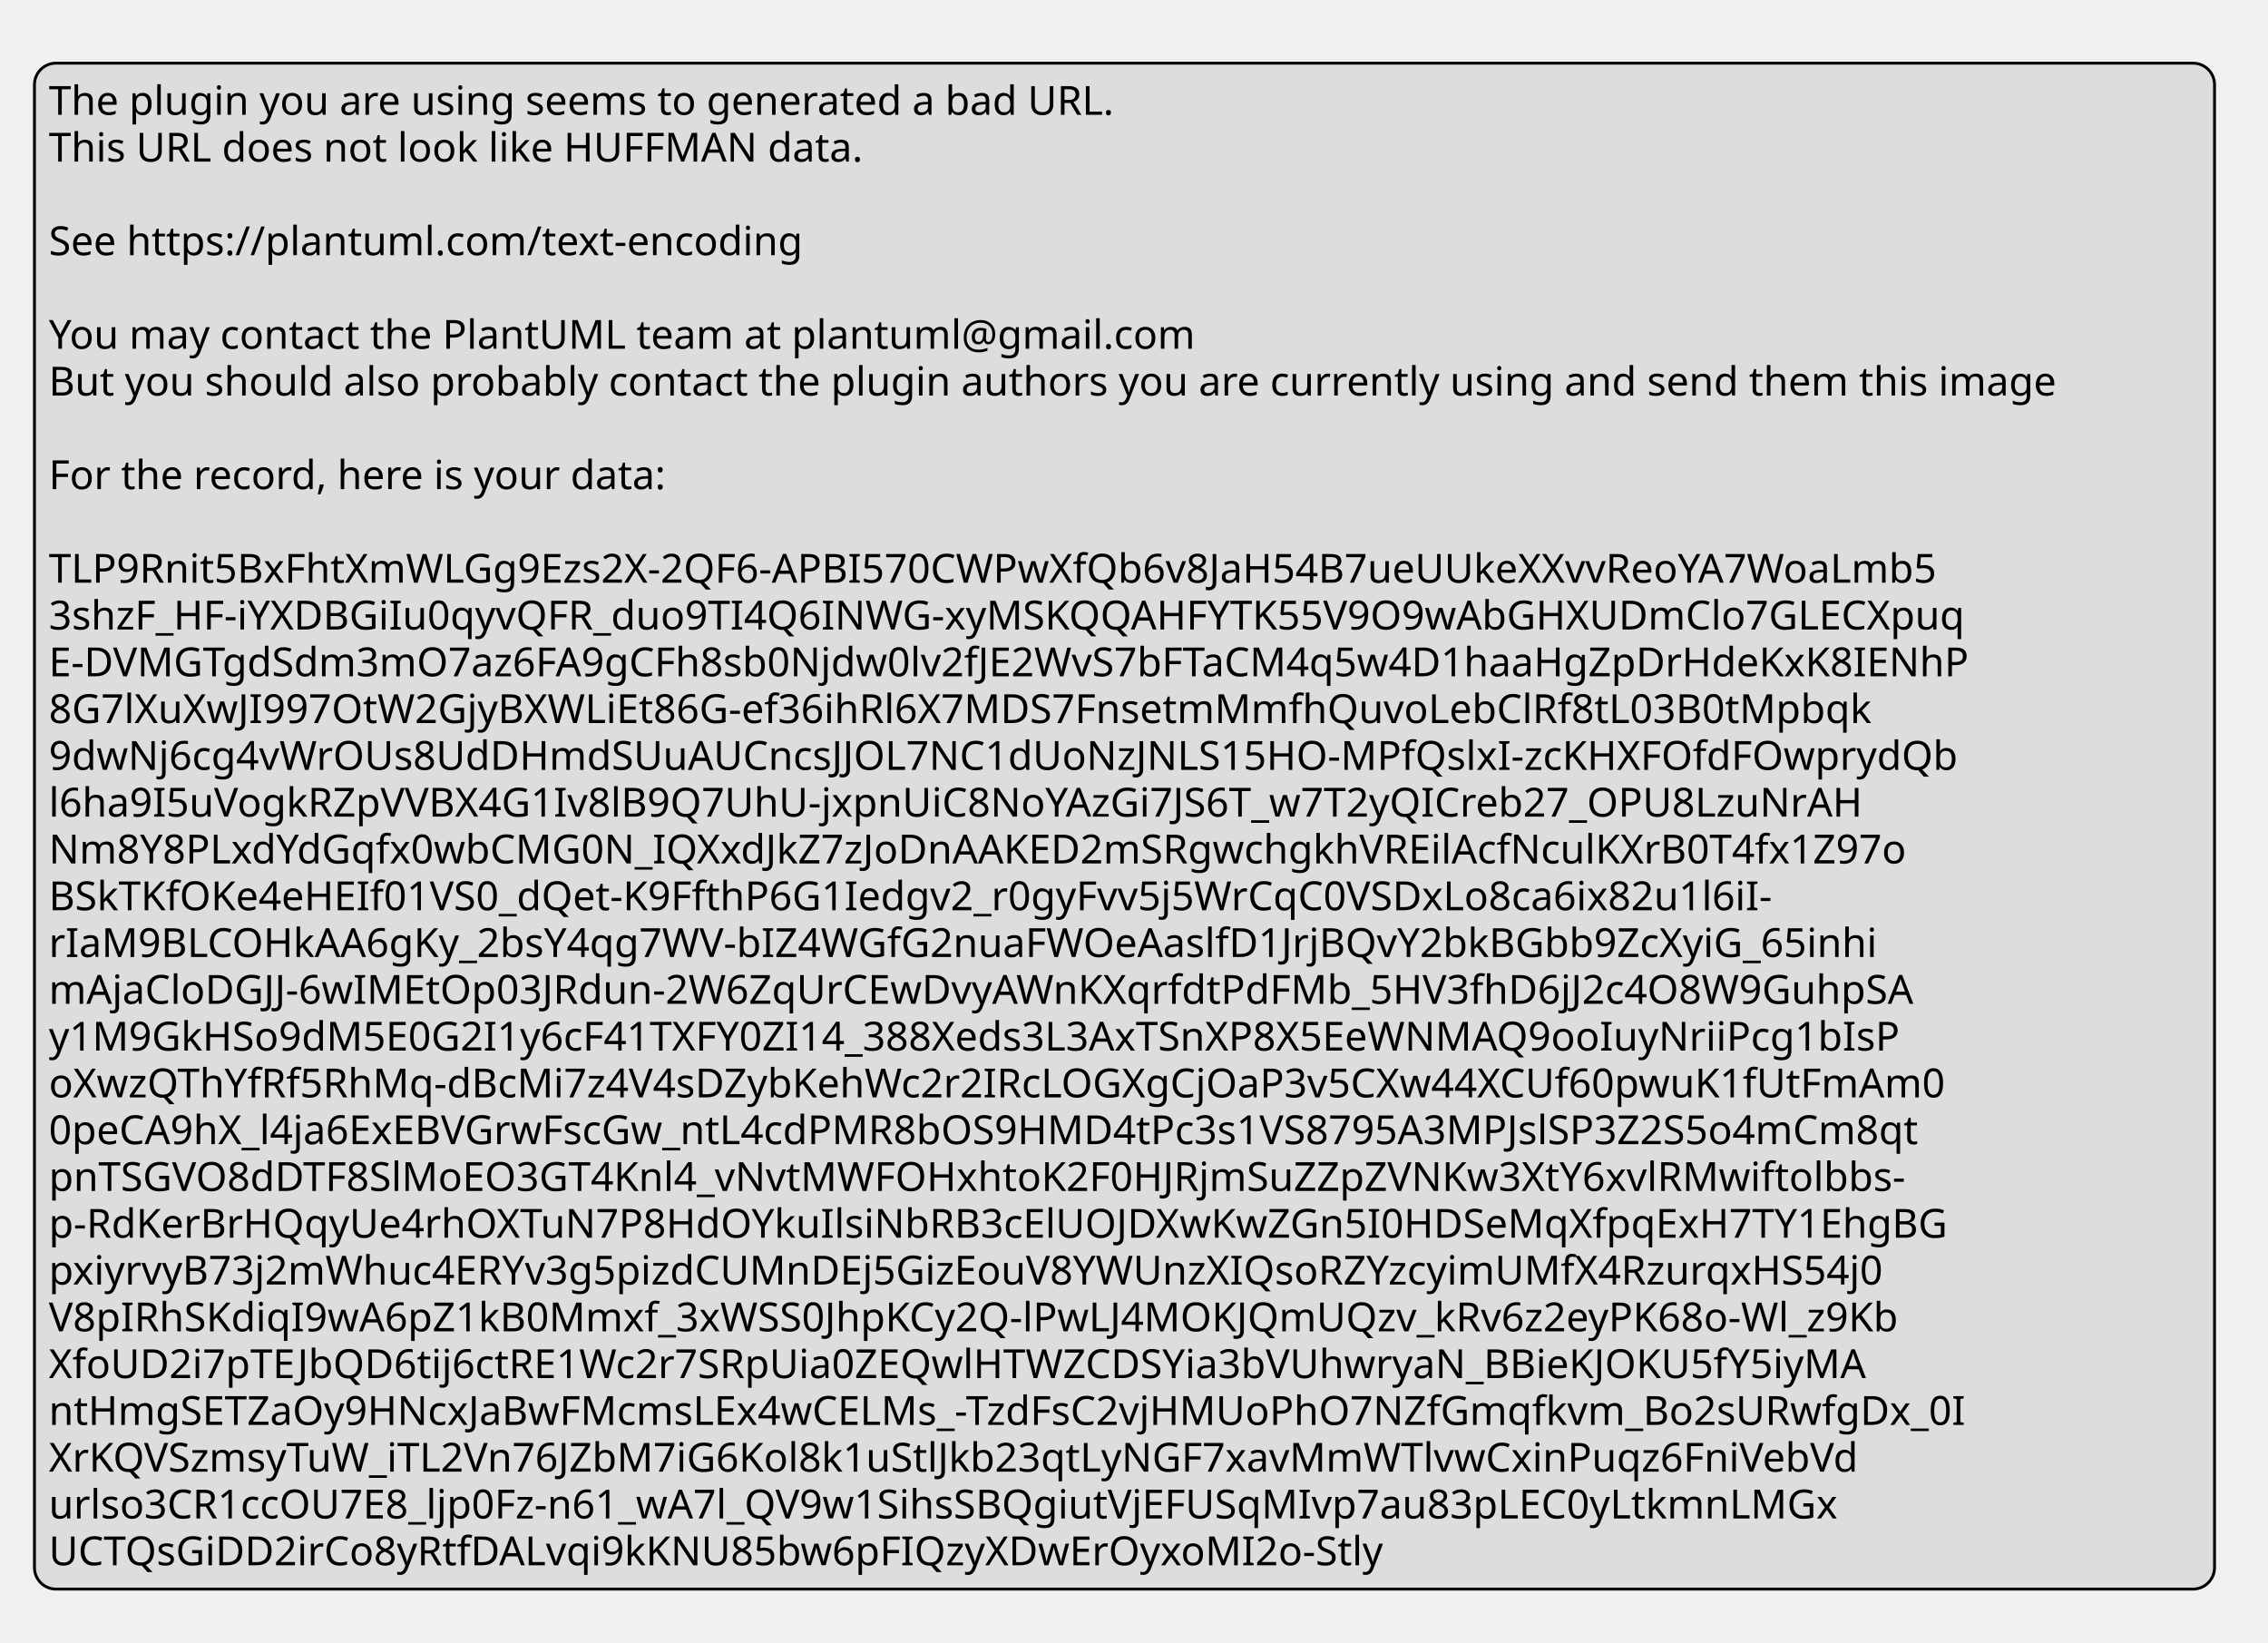
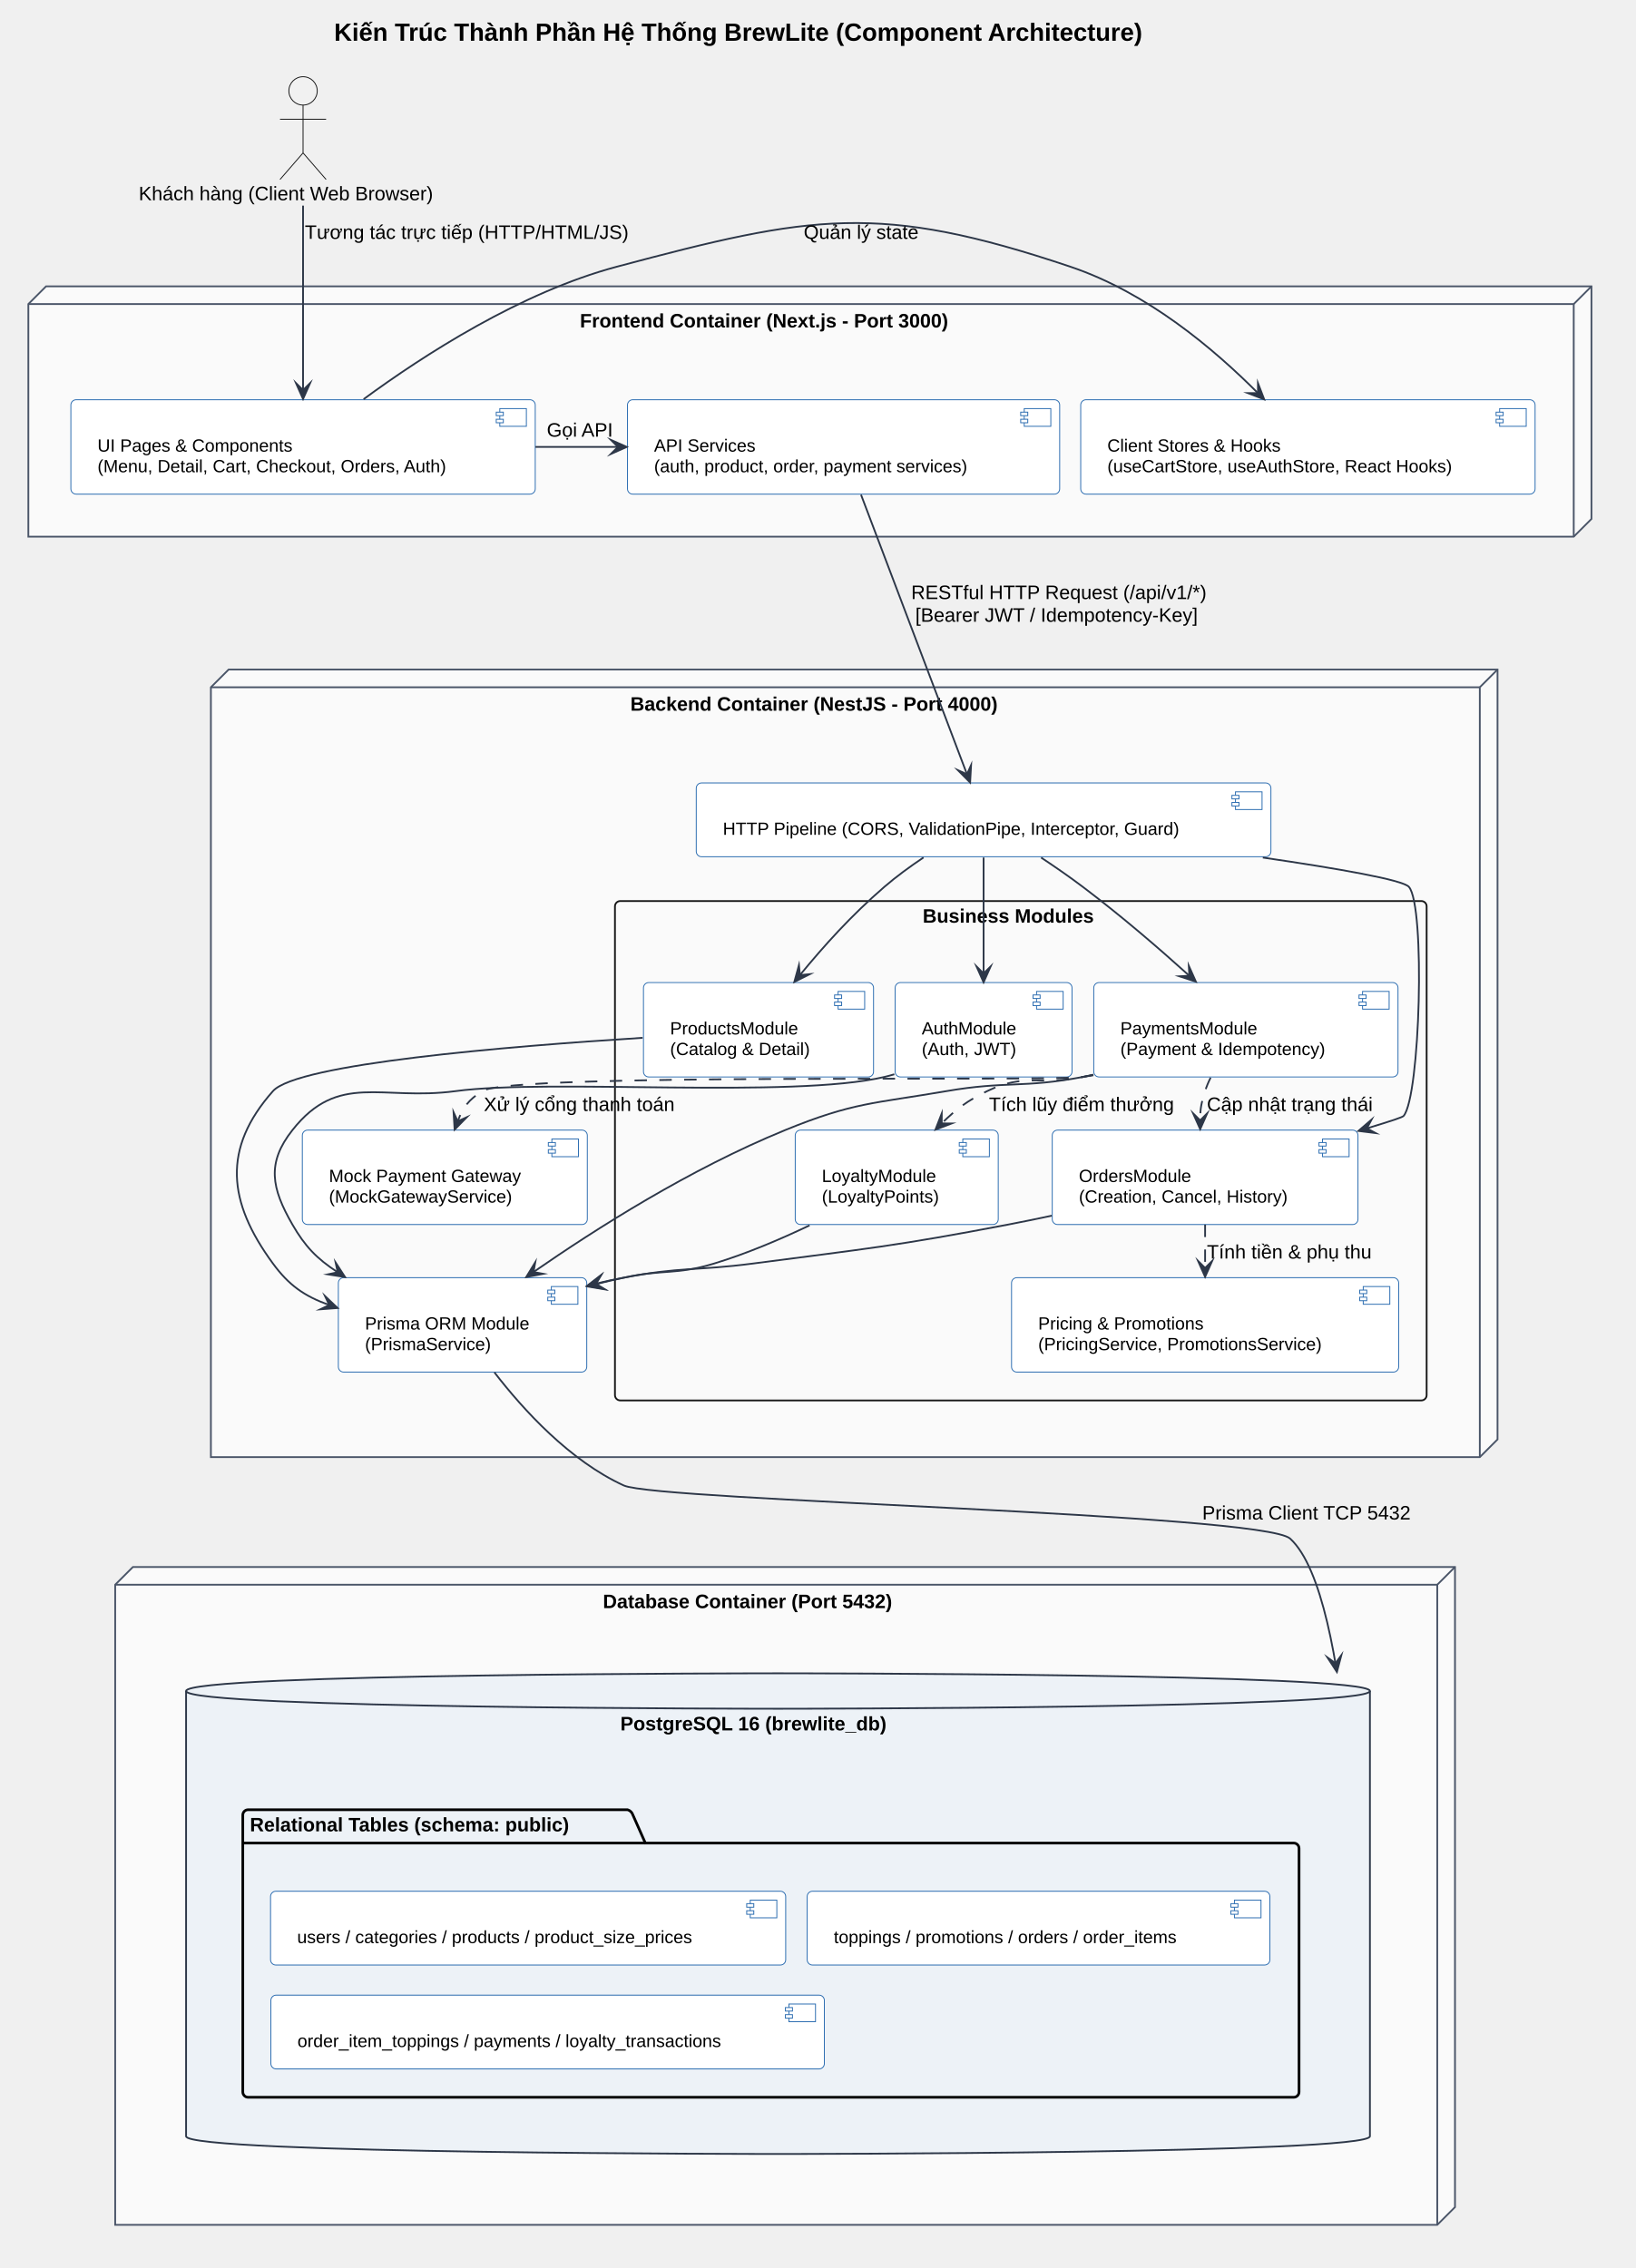
- <svg xmlns="http://www.w3.org/2000/svg" version="1.1" data-diagram-type="CLASS" style="width:790px;height:572px;background:#FFFFFF;" width="790px" height="572px" viewBox="0 0 790 572" zoomAndPan="magnify" preserveAspectRatio="none" contentStyleType="text/css">
+ <svg xmlns="http://www.w3.org/2000/svg" version="1.1" data-diagram-type="DESCRIPTION" style="width:923px;height:1280px;background:#FFFFFF;" width="923px" height="1280px" viewBox="0 0 923 1280" zoomAndPan="magnify" preserveAspectRatio="none" contentStyleType="text/css">
  <defs />
  <g font-family="sans-serif" lengthAdjust="spacing">
-     <g class="legend" data-source-line="1">
-       <rect x="12" y="22" width="759.376" height="531.5" fill="#DDD" style="stroke:#000;stroke-width:1;" rx="7.5" ry="7.5" />
-       <text x="17" y="39.995" fill="#000" font-size="14" textLength="399.301">The plugin you are using seems to generated a bad URL.</text>
-       <text x="17" y="56.292" fill="#000" font-size="14" textLength="302.442">This URL does not look like HUFFMAN data.</text>
-       <text x="17" y="72.589" fill="#000" font-size="14"> </text>
-       <text x="17" y="88.886" fill="#000" font-size="14" textLength="279.146">See https://plantuml.com/text-encoding</text>
-       <text x="17" y="105.183" fill="#000" font-size="14"> </text>
-       <text x="17" y="121.479" fill="#000" font-size="14" textLength="428.148">You may contact the PlantUML team at plantuml@gmail.com</text>
-       <text x="17" y="137.776" fill="#000" font-size="14" textLength="749.376">But you should also probably contact the plugin authors you are currently using and send them this image</text>
-       <text x="17" y="154.073" fill="#000" font-size="14"> </text>
-       <text x="17" y="170.37" fill="#000" font-size="14" textLength="232.545">For the record, here is your data:</text>
-       <text x="17" y="186.667" fill="#000" font-size="14"> </text>
-       <text x="17" y="202.964" fill="#000" font-size="14" textLength="710.069">TLP9Rnit5BxFhtXmWLGg9Ezs2X-2QF6-APBI570CWPwXfQb6v8JaH54B7ueUUkeXXvvReoYA7WoaLmb5</text>
-       <text x="17" y="219.261" fill="#000" font-size="14" textLength="712.134">3shzF_HF-iYXDBGiIu0qyvQFR_duo9TI4Q6INWG-xyMSKQQAHFYTK55V9O9wAbGHXUDmClo7GLECXpuq</text>
-       <text x="17" y="235.558" fill="#000" font-size="14" textLength="717.24">E-DVMGTgdSdm3mO7az6FA9gCFh8sb0Njdw0lv2fJE2WvS7bFTaCM4q5w4D1haaHgZpDrHdeKxK8IENhP</text>
-       <text x="17" y="251.854" fill="#000" font-size="14" textLength="680.593">8G7lXuXwJI997OtW2GjyBXWLiEt86G-ef36ihRl6X7MDS7FnsetmMmfhQuvoLebClRf8tL03B0tMpbqk</text>
-       <text x="17" y="268.151" fill="#000" font-size="14" textLength="698.749">9dwNj6cg4vWrOUs8UdDHmdSUuAUCncsJJOL7NC1dUoNzJNLS15HO-MPfQslxI-zcKHXFOfdFOwprydQb</text>
-       <text x="17" y="284.448" fill="#000" font-size="14" textLength="675.944">l6ha9I5uVogkRZpVVBX4G1Iv8lB9Q7UhU-jxpnUiC8NoYAzGi7JS6T_w7T2yQICreb27_OPU8LzuNrAH</text>
-       <text x="17" y="300.745" fill="#000" font-size="14" textLength="694.497">Nm8Y8PLxdYdGqfx0wbCMG0N_IQXxdJkZ7zJoDnAAKED2mSRgwchgkhVREilAcfNculKXrB0T4fx1Z97o</text>
-       <text x="17" y="317.042" fill="#000" font-size="14" textLength="649.243">BSkTKfOKe4eHEIf01VS0_dQet-K9FfthP6G1Iedgv2_r0gyFvv5j5WrCqC0VSDxLo8ca6ix82u1l6iI-</text>
-       <text x="17" y="333.339" fill="#000" font-size="14" textLength="682.609">rIaM9BLCOHkAA6gKy_2bsY4qg7WV-bIZ4WGfG2nuaFWOeAaslfD1JrjBQvY2bkBGbb9ZcXyiG_65inhi</text>
-       <text x="17" y="349.636" fill="#000" font-size="14" textLength="692.494">mAjaCloDGJJ-6wIMEtOp03JRdun-2W6ZqUrCEwDvyAWnKXqrfdtPdFMb_5HV3fhD6jJ2c4O8W9GuhpSA</text>
-       <text x="17" y="365.933" fill="#000" font-size="14" textLength="692.187">y1M9GkHSo9dM5E0G2I1y6cF41TXFY0ZI14_388Xeds3L3AxTSnXP8X5EeWNMAQ9ooIuyNriiPcg1bIsP</text>
-       <text x="17" y="382.229" fill="#000" font-size="14" textLength="709.748">oXwzQThYfRf5RhMq-dBcMi7z4V4sDZybKehWc2r2IRcLOGXgCjOaP3v5CXw44XCUf60pwuK1fUtFmAm0</text>
-       <text x="17" y="398.526" fill="#000" font-size="14" textLength="702.146">0peCA9hX_l4ja6ExEBVGrwFscGw_ntL4cdPMR8bOS9HMD4tPc3s1VS8795A3MPJslSP3Z2S5o4mCm8qt</text>
-       <text x="17" y="414.823" fill="#000" font-size="14" textLength="693.451">pnTSGVO8dDTF8SlMoEO3GT4Knl4_vNvtMWFOHxhtoK2F0HJRjmSuZZpZVNKw3XtY6xvlRMwiftolbbs-</text>
-       <text x="17" y="431.12" fill="#000" font-size="14" textLength="701.347">p-RdKerBrHQqyUe4rhOXTuN7P8HdOYkuIlsiNbRB3cElUOJDXwKwZGn5I0HDSeMqXfpqExH7TY1EhgBG</text>
-       <text x="17" y="447.417" fill="#000" font-size="14" textLength="687.941">pxiyrvyB73j2mWhuc4ERYv3g5pizdCUMnDEj5GizEouV8YWUnzXIQsoRZYzcyimUMfX4RzurqxHS54j0</text>
-       <text x="17" y="463.714" fill="#000" font-size="14" textLength="690.437">V8pIRhSKdiqI9wA6pZ1kB0Mmxf_3xWSS0JhpKCy2Q-lPwLJ4MOKJQmUQzv_kRv6z2eyPK68o-Wl_z9Kb</text>
-       <text x="17" y="480.011" fill="#000" font-size="14" textLength="679.301">XfoUD2i7pTEJbQD6tij6ctRE1Wc2r7SRpUia0ZEQwlHTWZCDSYia3bVUhwryaN_BBieKJOKU5fY5iyMA</text>
-       <text x="17" y="496.308" fill="#000" font-size="14" textLength="711.409">ntHmgSETZaOy9HNcxJaBwFMcmsLEx4wCELMs_-TzdFsC2vjHMUoPhO7NZfGmqfkvm_Bo2sURwfgDx_0I</text>
-       <text x="17" y="512.604" fill="#000" font-size="14" textLength="680.395">XrKQVSzmsyTuW_iTL2Vn76JZbM7iG6Kol8k1uStlJkb23qtLyNGF7xavMmWTlvwCxinPuqz6FniVebVd</text>
-       <text x="17" y="528.901" fill="#000" font-size="14" textLength="669.368">urlso3CR1ccOU7E8_ljp0Fz-n61_wA7l_QV9w1SihsSBQgiutVjEFUSqMIvp7au83pLEC0yLtkmnLMGx</text>
-       <text x="17" y="545.198" fill="#000" font-size="14" textLength="496.193">UCTQsGiDD2irCo8yRtfDALvqi9kKNU85bw6pFIQzyXDwErOyxoMI2o-Stly</text>
+     <g class="title" data-source-line="1">
+       <text x="188.503" y="22.995" fill="#000" font-size="14" textLength="538.993" font-weight="700" font-family="Arial">Kiến Trúc Thành Phần Hệ Thống BrewLite (Component Architecture)</text>
+     </g>
+     <g class="cluster" data-qualified-name="FE_Node" id="ent0002" data-source-line="28">
+       <polygon points="16,171.597,26,161.597,898,161.597,898,292.877,888,302.877,16,302.877,16,171.597" fill="#FAFAFA" style="stroke:#4A5568;stroke-width:1;stroke-linejoin:miter;stroke-miterlimit:10;" />
+       <line x1="888" y1="171.597" x2="898" y2="161.597" style="stroke:#4A5568;stroke-width:1;" />
+       <line x1="16" y1="171.597" x2="888" y2="171.597" style="stroke:#4A5568;stroke-width:1;" />
+       <line x1="888" y1="171.597" x2="888" y2="302.877" style="stroke:#4A5568;stroke-width:1;" />
+       <text x="327.209" y="184.807" fill="#000" font-size="11" textLength="251.582" font-weight="700" font-family="Arial">Frontend Container (Next.js - Port 3000)</text>
+     </g>
+     <g class="cluster" data-qualified-name="BE_Node" id="ent0008" data-source-line="37">
+       <polygon points="119,387.877,129,377.877,845,377.877,845,812.367,835,822.367,119,822.367,119,387.877" fill="#FAFAFA" style="stroke:#4A5568;stroke-width:1;stroke-linejoin:miter;stroke-miterlimit:10;" />
+       <line x1="835" y1="387.877" x2="845" y2="377.877" style="stroke:#4A5568;stroke-width:1;" />
+       <line x1="119" y1="387.877" x2="835" y2="387.877" style="stroke:#4A5568;stroke-width:1;" />
+       <line x1="835" y1="387.877" x2="835" y2="822.367" style="stroke:#4A5568;stroke-width:1;" />
+       <text x="355.695" y="401.087" fill="#000" font-size="11" textLength="244.61" font-weight="700" font-family="Arial">Backend Container (NestJS - Port 4000)</text>
+     </g>
+     <g class="cluster" data-qualified-name="BE_Node.Business Modules" id="ent0010" data-source-line="40">
+       <rect x="347" y="508.527" width="458" height="281.84" fill="none" style="stroke:#181818;stroke-width:1;" rx="3" ry="3" />
+       <text x="520.632" y="520.737" fill="#000" font-size="11" textLength="110.736" font-weight="700" font-family="Arial">Business Modules</text>
+     </g>
+     <g class="cluster" data-qualified-name="DB_Node" id="ent0019" data-source-line="53">
+       <polygon points="65,894.367,75,884.367,821,884.367,821,1245.647,811,1255.647,65,1255.647,65,894.367" fill="#FAFAFA" style="stroke:#4A5568;stroke-width:1;stroke-linejoin:miter;stroke-miterlimit:10;" />
+       <line x1="811" y1="894.367" x2="821" y2="884.367" style="stroke:#4A5568;stroke-width:1;" />
+       <line x1="65" y1="894.367" x2="811" y2="894.367" style="stroke:#4A5568;stroke-width:1;" />
+       <line x1="811" y1="894.367" x2="811" y2="1255.647" style="stroke:#4A5568;stroke-width:1;" />
+       <text x="340.185" y="907.577" fill="#000" font-size="11" textLength="197.629" font-weight="700" font-family="Arial">Database Container (Port 5432)</text>
+     </g>
+     <g class="cluster" data-qualified-name="DB_Node.PostgresDB" id="ent0020" data-source-line="54">
+       <path d="M105,954.367 C105,944.367 439,944.367 439,944.367 C439,944.367 773,944.367 773,954.367 L773,1205.647 C773,1215.647 439,1215.647 439,1215.647 C439,1215.647 105,1215.647 105,1205.647 L105,954.367" style="stroke:#2D3748;stroke-width:1;" fill="#EDF2F7" />
+       <path d="M105,954.367 C105,964.367 439,964.367 439,964.367 C439,964.367 773,964.367 773,954.367" style="stroke:#2D3748;stroke-width:1;" fill="none" />
+       <text x="350.041" y="976.577" fill="#000" font-size="11" textLength="177.917" font-weight="700" font-family="Arial">PostgreSQL 16 (brewlite_db)</text>
+     </g>
+     <g class="cluster" data-qualified-name="DB_Node.PostgresDB.Relational Tables .schema. public." id="ent0021" data-source-line="55">
+       <path d="M140,1021.367 L354.14,1021.367 A4.5,4.5 0 0 1 357.14,1024.367 L364.14,1040.172 L730,1040.172 A3,3 0 0 1 733,1043.172 L733,1180.647 A3,3 0 0 1 730,1183.647 L140,1183.647 A3,3 0 0 1 137,1180.647 L137,1024.367 A3,3 0 0 1 140,1021.367" style="stroke:#000;stroke-width:1.5;" fill="none" />
+       <line x1="137" y1="1040.172" x2="364.14" y2="1040.172" style="stroke:#000;stroke-width:1.5;" />
+       <text x="141" y="1033.577" fill="#000" font-size="11" textLength="214.14" font-weight="700" font-family="Arial">Relational Tables (schema: public)</text>
+     </g>
+     <g class="entity" data-qualified-name="FE_Node.UI" id="ent0003" data-source-line="29">
+       <rect x="39.99" y="225.597" width="262.026" height="53.281" fill="#FFF" style="stroke:#2B6CB0;stroke-width:0.5;" rx="3" ry="3" />
+       <rect x="282.016" y="230.597" width="15" height="10" fill="#FFF" style="stroke:#2B6CB0;stroke-width:0.5;" />
+       <rect x="280.016" y="232.597" width="4" height="2" fill="#FFF" style="stroke:#2B6CB0;stroke-width:0.5;" />
+       <rect x="280.016" y="236.597" width="4" height="2" fill="#FFF" style="stroke:#2B6CB0;stroke-width:0.5;" />
+       <text x="54.99" y="254.879" fill="#000" font-size="10" textLength="120.737" font-family="Arial">UI Pages &amp; Components</text>
+       <text x="54.99" y="266.52" fill="#000" font-size="10" textLength="222.026" font-family="Arial">(Menu, Detail, Cart, Checkout, Orders, Auth)</text>
+     </g>
+     <g class="entity" data-qualified-name="FE_Node.StateStore" id="ent0004" data-source-line="30">
+       <rect x="609.81" y="225.597" width="256.382" height="53.281" fill="#FFF" style="stroke:#2B6CB0;stroke-width:0.5;" rx="3" ry="3" />
+       <rect x="846.192" y="230.597" width="15" height="10" fill="#FFF" style="stroke:#2B6CB0;stroke-width:0.5;" />
+       <rect x="844.192" y="232.597" width="4" height="2" fill="#FFF" style="stroke:#2B6CB0;stroke-width:0.5;" />
+       <rect x="844.192" y="236.597" width="4" height="2" fill="#FFF" style="stroke:#2B6CB0;stroke-width:0.5;" />
+       <text x="624.81" y="254.879" fill="#000" font-size="10" textLength="108.901" font-family="Arial">Client Stores &amp; Hooks</text>
+       <text x="624.81" y="266.52" fill="#000" font-size="10" textLength="216.382" font-family="Arial">(useCartStore, useAuthStore, React Hooks)</text>
+     </g>
+     <g class="entity" data-qualified-name="FE_Node.ApiClient" id="ent0005" data-source-line="31">
+       <rect x="354.06" y="225.597" width="243.877" height="53.281" fill="#FFF" style="stroke:#2B6CB0;stroke-width:0.5;" rx="3" ry="3" />
+       <rect x="577.937" y="230.597" width="15" height="10" fill="#FFF" style="stroke:#2B6CB0;stroke-width:0.5;" />
+       <rect x="575.937" y="232.597" width="4" height="2" fill="#FFF" style="stroke:#2B6CB0;stroke-width:0.5;" />
+       <rect x="575.937" y="236.597" width="4" height="2" fill="#FFF" style="stroke:#2B6CB0;stroke-width:0.5;" />
+       <text x="369.06" y="254.879" fill="#000" font-size="10" textLength="61.167" font-family="Arial">API Services</text>
+       <text x="369.06" y="266.52" fill="#000" font-size="10" textLength="203.877" font-family="Arial">(auth, product, order, payment services)</text>
+     </g>
+     <g class="entity" data-qualified-name="BE_Node.Middleware" id="ent0009" data-source-line="38">
+       <rect x="392.87" y="441.877" width="324.263" height="41.641" fill="#FFF" style="stroke:#2B6CB0;stroke-width:0.5;" rx="3" ry="3" />
+       <rect x="697.133" y="446.877" width="15" height="10" fill="#FFF" style="stroke:#2B6CB0;stroke-width:0.5;" />
+       <rect x="695.133" y="448.877" width="4" height="2" fill="#FFF" style="stroke:#2B6CB0;stroke-width:0.5;" />
+       <rect x="695.133" y="452.877" width="4" height="2" fill="#FFF" style="stroke:#2B6CB0;stroke-width:0.5;" />
+       <text x="407.87" y="471.159" fill="#000" font-size="10" textLength="284.263" font-family="Arial">HTTP Pipeline (CORS, ValidationPipe, Interceptor, Guard)</text>
+     </g>
+     <g class="entity" data-qualified-name="BE_Node.PrismaMod" id="ent0017" data-source-line="49">
+       <rect x="190.92" y="721.087" width="140.166" height="53.281" fill="#FFF" style="stroke:#2B6CB0;stroke-width:0.5;" rx="3" ry="3" />
+       <rect x="311.086" y="726.087" width="15" height="10" fill="#FFF" style="stroke:#2B6CB0;stroke-width:0.5;" />
+       <rect x="309.086" y="728.087" width="4" height="2" fill="#FFF" style="stroke:#2B6CB0;stroke-width:0.5;" />
+       <rect x="309.086" y="732.087" width="4" height="2" fill="#FFF" style="stroke:#2B6CB0;stroke-width:0.5;" />
+       <text x="205.92" y="750.369" fill="#000" font-size="10" textLength="100.166" font-family="Arial">Prisma ORM Module</text>
+       <text x="205.92" y="762.01" fill="#000" font-size="10" textLength="78.76" font-family="Arial">(PrismaService)</text>
+     </g>
+     <g class="entity" data-qualified-name="BE_Node.MockGateway" id="ent0018" data-source-line="50">
+       <rect x="170.6" y="637.807" width="160.796" height="53.281" fill="#FFF" style="stroke:#2B6CB0;stroke-width:0.5;" rx="3" ry="3" />
+       <rect x="311.396" y="642.807" width="15" height="10" fill="#FFF" style="stroke:#2B6CB0;stroke-width:0.5;" />
+       <rect x="309.396" y="644.807" width="4" height="2" fill="#FFF" style="stroke:#2B6CB0;stroke-width:0.5;" />
+       <rect x="309.396" y="648.807" width="4" height="2" fill="#FFF" style="stroke:#2B6CB0;stroke-width:0.5;" />
+       <text x="185.6" y="667.089" fill="#000" font-size="10" textLength="120.796" font-family="Arial">Mock Payment Gateway</text>
+       <text x="185.6" y="678.73" fill="#000" font-size="10" textLength="114.971" font-family="Arial">(MockGatewayService)</text>
+     </g>
+     <g class="entity" data-qualified-name="BE_Node.Business Modules.AuthMod" id="ent0011" data-source-line="41">
+       <rect x="505.1" y="554.527" width="99.8" height="53.281" fill="#FFF" style="stroke:#2B6CB0;stroke-width:0.5;" rx="3" ry="3" />
+       <rect x="584.9" y="559.527" width="15" height="10" fill="#FFF" style="stroke:#2B6CB0;stroke-width:0.5;" />
+       <rect x="582.9" y="561.527" width="4" height="2" fill="#FFF" style="stroke:#2B6CB0;stroke-width:0.5;" />
+       <rect x="582.9" y="565.527" width="4" height="2" fill="#FFF" style="stroke:#2B6CB0;stroke-width:0.5;" />
+       <text x="520.1" y="583.809" fill="#000" font-size="10" textLength="59.8" font-family="Arial">AuthModule</text>
+       <text x="520.1" y="595.45" fill="#000" font-size="10" textLength="56.543" font-family="Arial">(Auth, JWT)</text>
+     </g>
+     <g class="entity" data-qualified-name="BE_Node.Business Modules.ProductsMod" id="ent0012" data-source-line="42">
+       <rect x="363.09" y="554.527" width="129.819" height="53.281" fill="#FFF" style="stroke:#2B6CB0;stroke-width:0.5;" rx="3" ry="3" />
+       <rect x="472.909" y="559.527" width="15" height="10" fill="#FFF" style="stroke:#2B6CB0;stroke-width:0.5;" />
+       <rect x="470.909" y="561.527" width="4" height="2" fill="#FFF" style="stroke:#2B6CB0;stroke-width:0.5;" />
+       <rect x="470.909" y="565.527" width="4" height="2" fill="#FFF" style="stroke:#2B6CB0;stroke-width:0.5;" />
+       <text x="378.09" y="583.809" fill="#000" font-size="10" textLength="79.937" font-family="Arial">ProductsModule</text>
+       <text x="378.09" y="595.45" fill="#000" font-size="10" textLength="89.819" font-family="Arial">(Catalog &amp; Detail)</text>
+     </g>
+     <g class="entity" data-qualified-name="BE_Node.Business Modules.OrdersMod" id="ent0013" data-source-line="43">
+       <rect x="593.75" y="637.807" width="172.5" height="53.281" fill="#FFF" style="stroke:#2B6CB0;stroke-width:0.5;" rx="3" ry="3" />
+       <rect x="746.25" y="642.807" width="15" height="10" fill="#FFF" style="stroke:#2B6CB0;stroke-width:0.5;" />
+       <rect x="744.25" y="644.807" width="4" height="2" fill="#FFF" style="stroke:#2B6CB0;stroke-width:0.5;" />
+       <rect x="744.25" y="648.807" width="4" height="2" fill="#FFF" style="stroke:#2B6CB0;stroke-width:0.5;" />
+       <text x="608.75" y="667.089" fill="#000" font-size="10" textLength="70.166" font-family="Arial">OrdersModule</text>
+       <text x="608.75" y="678.73" fill="#000" font-size="10" textLength="132.5" font-family="Arial">(Creation, Cancel, History)</text>
+     </g>
+     <g class="entity" data-qualified-name="BE_Node.Business Modules.PaymentsMod" id="ent0014" data-source-line="44">
+       <rect x="617.17" y="554.527" width="171.67" height="53.281" fill="#FFF" style="stroke:#2B6CB0;stroke-width:0.5;" rx="3" ry="3" />
+       <rect x="768.84" y="559.527" width="15" height="10" fill="#FFF" style="stroke:#2B6CB0;stroke-width:0.5;" />
+       <rect x="766.84" y="561.527" width="4" height="2" fill="#FFF" style="stroke:#2B6CB0;stroke-width:0.5;" />
+       <rect x="766.84" y="565.527" width="4" height="2" fill="#FFF" style="stroke:#2B6CB0;stroke-width:0.5;" />
+       <text x="632.17" y="583.809" fill="#000" font-size="10" textLength="85.801" font-family="Arial">PaymentsModule</text>
+       <text x="632.17" y="595.45" fill="#000" font-size="10" textLength="131.67" font-family="Arial">(Payment &amp; Idempotency)</text>
+     </g>
+     <g class="entity" data-qualified-name="BE_Node.Business Modules.PricingMod" id="ent0015" data-source-line="45">
+       <rect x="570.78" y="721.087" width="218.442" height="53.281" fill="#FFF" style="stroke:#2B6CB0;stroke-width:0.5;" rx="3" ry="3" />
+       <rect x="769.222" y="726.087" width="15" height="10" fill="#FFF" style="stroke:#2B6CB0;stroke-width:0.5;" />
+       <rect x="767.222" y="728.087" width="4" height="2" fill="#FFF" style="stroke:#2B6CB0;stroke-width:0.5;" />
+       <rect x="767.222" y="732.087" width="4" height="2" fill="#FFF" style="stroke:#2B6CB0;stroke-width:0.5;" />
+       <text x="585.78" y="750.369" fill="#000" font-size="10" textLength="104.521" font-family="Arial">Pricing &amp; Promotions</text>
+       <text x="585.78" y="762.01" fill="#000" font-size="10" textLength="178.442" font-family="Arial">(PricingService, PromotionsService)</text>
+     </g>
+     <g class="entity" data-qualified-name="BE_Node.Business Modules.LoyaltyMod" id="ent0016" data-source-line="46">
+       <rect x="448.72" y="637.807" width="114.551" height="53.281" fill="#FFF" style="stroke:#2B6CB0;stroke-width:0.5;" rx="3" ry="3" />
+       <rect x="543.271" y="642.807" width="15" height="10" fill="#FFF" style="stroke:#2B6CB0;stroke-width:0.5;" />
+       <rect x="541.271" y="644.807" width="4" height="2" fill="#FFF" style="stroke:#2B6CB0;stroke-width:0.5;" />
+       <rect x="541.271" y="648.807" width="4" height="2" fill="#FFF" style="stroke:#2B6CB0;stroke-width:0.5;" />
+       <text x="463.72" y="667.089" fill="#000" font-size="10" textLength="72.715" font-family="Arial">LoyaltyModule</text>
+       <text x="463.72" y="678.73" fill="#000" font-size="10" textLength="74.551" font-family="Arial">(LoyaltyPoints)</text>
+     </g>
+     <g class="entity" data-qualified-name="DB_Node.PostgresDB.Relational Tables .schema. public..users . categories . products . product_size_prices" id="ent0022" data-source-line="56">
+       <rect x="152.66" y="1067.367" width="290.679" height="41.641" fill="#FFF" style="stroke:#2B6CB0;stroke-width:0.5;" rx="3" ry="3" />
+       <rect x="423.339" y="1072.367" width="15" height="10" fill="#FFF" style="stroke:#2B6CB0;stroke-width:0.5;" />
+       <rect x="421.339" y="1074.367" width="4" height="2" fill="#FFF" style="stroke:#2B6CB0;stroke-width:0.5;" />
+       <rect x="421.339" y="1078.367" width="4" height="2" fill="#FFF" style="stroke:#2B6CB0;stroke-width:0.5;" />
+       <text x="167.66" y="1096.649" fill="#000" font-size="10" textLength="250.679" font-family="Arial">users / categories / products / product_size_prices</text>
+     </g>
+     <g class="entity" data-qualified-name="DB_Node.PostgresDB.Relational Tables .schema. public..toppings . promotions . orders . order_items" id="ent0023" data-source-line="57">
+       <rect x="455.46" y="1067.367" width="261.084" height="41.641" fill="#FFF" style="stroke:#2B6CB0;stroke-width:0.5;" rx="3" ry="3" />
+       <rect x="696.544" y="1072.367" width="15" height="10" fill="#FFF" style="stroke:#2B6CB0;stroke-width:0.5;" />
+       <rect x="694.544" y="1074.367" width="4" height="2" fill="#FFF" style="stroke:#2B6CB0;stroke-width:0.5;" />
+       <rect x="694.544" y="1078.367" width="4" height="2" fill="#FFF" style="stroke:#2B6CB0;stroke-width:0.5;" />
+       <text x="470.46" y="1096.649" fill="#000" font-size="10" textLength="221.084" font-family="Arial">toppings / promotions / orders / order_items</text>
+     </g>
+     <g class="entity" data-qualified-name="DB_Node.PostgresDB.Relational Tables .schema. public..order_item_toppings . payments . loyalty_transactions" id="ent0024" data-source-line="58">
+       <rect x="152.85" y="1126.007" width="312.31" height="41.641" fill="#FFF" style="stroke:#2B6CB0;stroke-width:0.5;" rx="3" ry="3" />
+       <rect x="445.16" y="1131.007" width="15" height="10" fill="#FFF" style="stroke:#2B6CB0;stroke-width:0.5;" />
+       <rect x="443.16" y="1133.007" width="4" height="2" fill="#FFF" style="stroke:#2B6CB0;stroke-width:0.5;" />
+       <rect x="443.16" y="1137.007" width="4" height="2" fill="#FFF" style="stroke:#2B6CB0;stroke-width:0.5;" />
+       <text x="167.85" y="1155.289" fill="#000" font-size="10" textLength="272.31" font-family="Arial">order_item_toppings / payments / loyalty_transactions</text>
+     </g>
+     <g class="entity" data-qualified-name="Client" id="ent0001" data-source-line="26">
+       <ellipse cx="171.005" cy="51.297" rx="8" ry="8" fill="#F1F1F1" style="stroke:#181818;stroke-width:0.5;" />
+       <path d="M171.005,59.297 L171.005,86.297 M158.005,67.297 L184.005,67.297 M171.005,86.297 L158.005,101.297 M171.005,86.297 L184.005,101.297" style="stroke:#181818;stroke-width:0.5;" fill="none" />
+       <text x="78.27" y="113.007" fill="#000" font-size="11" textLength="185.469" font-family="Arial">Khách hàng (Client Web Browser)</text>
+     </g>
+     <g class="link" data-entity-1="ent0003" data-entity-2="ent0004" id="lnk6" data-source-line="33" data-link-type="dependency">
+       <path d="M205.17,225.287 C239.15,200.337 293.9,164.977 348,150.537 C457.93,121.207 496.16,114.257 604,150.537 C647.73,165.257 684.997,197.008 709.817,221.868" style="stroke:#2D3748;stroke-width:1;" fill="none" id="UI-to-StateStore" />
+       <polygon points="713.35,225.407,709.822,216.212,709.817,221.868,704.16,221.864,713.35,225.407" fill="#2D3748" style="stroke:#2D3748;stroke-width:1;stroke-linejoin:miter;stroke-miterlimit:10;" />
+       <text x="453.5" y="134.807" fill="#000" font-size="11" textLength="73.767" font-family="Arial">Quản lý state</text>
+     </g>
+     <g class="link" data-entity-1="ent0003" data-entity-2="ent0005" id="lnk7" data-source-line="34" data-link-type="dependency">
+       <path d="M302.12,252.237 C319.23,252.237 331.71,252.237 348.67,252.237" style="stroke:#2D3748;stroke-width:1;" fill="none" id="UI-to-ApiClient" />
+       <polygon points="353.67,252.237,344.67,248.237,348.67,252.237,344.67,256.237,353.67,252.237" fill="#2D3748" style="stroke:#2D3748;stroke-width:1;stroke-linejoin:miter;stroke-miterlimit:10;" />
+       <text x="308.54" y="246.447" fill="#000" font-size="11" textLength="39.209" font-family="Arial">Gọi API</text>
+     </g>
+     <g class="link" data-entity-1="ent0001" data-entity-2="ent0003" id="lnk25" data-source-line="64" data-link-type="dependency">
+       <path d="M171,116.057 C171,148.677 171,191.047 171,220.187" style="stroke:#2D3748;stroke-width:1;" fill="none" id="Client-to-UI" />
+       <polygon points="171,225.187,175,216.187,171,220.187,167,216.187,171,225.187" fill="#2D3748" style="stroke:#2D3748;stroke-width:1;stroke-linejoin:miter;stroke-miterlimit:10;" />
+       <text x="172" y="134.807" fill="#000" font-size="11" textLength="193.612" font-family="Arial">Tương tác trực tiếp (HTTP/HTML/JS)</text>
+     </g>
+     <g class="link" data-entity-1="ent0005" data-entity-2="ent0009" id="lnk26" data-source-line="65" data-link-type="dependency">
+       <path d="M485.85,279.217 C501.81,321.347 531.238,399.002 545.628,436.962" style="stroke:#2D3748;stroke-width:1;" fill="none" id="ApiClient-to-Middleware" />
+       <polygon points="547.4,441.637,547.95,431.803,545.628,436.962,540.47,434.639,547.4,441.637" fill="#2D3748" style="stroke:#2D3748;stroke-width:1;stroke-linejoin:miter;stroke-miterlimit:10;" />
+       <text x="514.13" y="338.087" fill="#000" font-size="11" textLength="181.693" font-family="Arial">RESTful HTTP Request (/api/v1/*)</text>
+       <text x="516.488" y="350.892" fill="#000" font-size="11" textLength="176.978" font-family="Arial">[Bearer JWT / Idempotency-Key]</text>
+     </g>
+     <g class="link" data-entity-1="ent0009" data-entity-2="ent0011" id="lnk27" data-source-line="68" data-link-type="dependency">
+       <path d="M555,483.987 C555,503.537 555,528.197 555,549.407" style="stroke:#2D3748;stroke-width:1;" fill="none" id="Middleware-to-AuthMod" />
+       <polygon points="555,554.407,559,545.407,555,549.407,551,545.407,555,554.407" fill="#2D3748" style="stroke:#2D3748;stroke-width:1;stroke-linejoin:miter;stroke-miterlimit:10;" />
+     </g>
+     <g class="link" data-entity-1="ent0009" data-entity-2="ent0012" id="lnk28" data-source-line="69" data-link-type="dependency">
+       <path d="M521.1,483.947 C513.55,489.007 505.78,494.667 499,500.527 C480.21,516.747 464.812,533.942 451.372,550.322" style="stroke:#2D3748;stroke-width:1;" fill="none" id="Middleware-to-ProductsMod" />
+       <polygon points="448.2,554.187,457.001,549.766,451.372,550.322,450.817,544.692,448.2,554.187" fill="#2D3748" style="stroke:#2D3748;stroke-width:1;stroke-linejoin:miter;stroke-miterlimit:10;" />
+     </g>
+     <g class="link" data-entity-1="ent0009" data-entity-2="ent0013" id="lnk29" data-source-line="70" data-link-type="dependency">
+       <path d="M712.57,483.987 C755.68,490.287 791.64,496.607 795,500.527 C804.36,511.427 801.34,618.877 792,629.807 C791.36,630.547 785.625,632.476 771.275,636.826" style="stroke:#2D3748;stroke-width:1;" fill="none" id="Middleware-to-OrdersMod" />
+       <polygon points="766.49,638.277,776.263,639.494,771.275,636.826,773.943,631.838,766.49,638.277" fill="#2D3748" style="stroke:#2D3748;stroke-width:1;stroke-linejoin:miter;stroke-miterlimit:10;" />
+     </g>
+     <g class="link" data-entity-1="ent0009" data-entity-2="ent0014" id="lnk30" data-source-line="71" data-link-type="dependency">
+       <path d="M587.48,484.017 C595.32,489.207 603.58,494.907 611,500.527 C633.24,517.347 653.297,534.649 671.097,550.699" style="stroke:#2D3748;stroke-width:1;" fill="none" id="Middleware-to-PaymentsMod" />
+       <polygon points="674.81,554.047,670.805,545.049,671.097,550.699,665.447,550.991,674.81,554.047" fill="#2D3748" style="stroke:#2D3748;stroke-width:1;stroke-linejoin:miter;stroke-miterlimit:10;" />
+     </g>
+     <g class="link" data-entity-1="ent0013" data-entity-2="ent0015" id="lnk31" data-source-line="74" data-link-type="dependency">
+       <path d="M680,691.157 C680,700.557 680,706.187 680,715.617" style="stroke:#2D3748;stroke-width:1;stroke-dasharray:7,7;" fill="none" id="OrdersMod-to-PricingMod" />
+       <polygon points="680,720.617,684,711.617,680,715.617,676,711.617,680,720.617" fill="#2D3748" style="stroke:#2D3748;stroke-width:1;stroke-linejoin:miter;stroke-miterlimit:10;" />
+       <text x="681" y="710.297" fill="#000" font-size="11" textLength="106.573" font-family="Arial">Tính tiền &amp; phụ thu</text>
+     </g>
+     <g class="link" data-entity-1="ent0014" data-entity-2="ent0013" id="lnk32" data-source-line="75" data-link-type="dependency">
+       <path d="M683.1,608.207 C681.86,610.687 680.79,613.237 680,615.807 C677.9,622.597 677.203,625.207 677.213,632.307" style="stroke:#2D3748;stroke-width:1;stroke-dasharray:7,7;" fill="none" id="PaymentsMod-to-OrdersMod" />
+       <polygon points="677.22,637.307,681.207,628.301,677.213,632.307,673.207,628.313,677.22,637.307" fill="#2D3748" style="stroke:#2D3748;stroke-width:1;stroke-linejoin:miter;stroke-miterlimit:10;" />
+       <text x="681" y="627.017" fill="#000" font-size="11" textLength="107.502" font-family="Arial">Cập nhật trạng thái</text>
+     </g>
+     <g class="link" data-entity-1="ent0014" data-entity-2="ent0018" id="lnk33" data-source-line="76" data-link-type="dependency">
+       <path d="M616.95,606.837 C614.95,607.187 612.97,607.507 611,607.807 C592.37,610.577 287.66,605.327 272,615.807 C264.49,620.827 261.394,624.515 258.274,632.845" style="stroke:#2D3748;stroke-width:1;stroke-dasharray:7,7;" fill="none" id="PaymentsMod-to-MockGateway" />
+       <polygon points="256.52,637.527,263.423,630.502,258.274,632.845,255.931,627.696,256.52,637.527" fill="#2D3748" style="stroke:#2D3748;stroke-width:1;stroke-linejoin:miter;stroke-miterlimit:10;" />
+       <text x="273" y="627.017" fill="#000" font-size="11" textLength="121.516" font-family="Arial">Xử lý cổng thanh toán</text>
+     </g>
+     <g class="link" data-entity-1="ent0014" data-entity-2="ent0016" id="lnk34" data-source-line="77" data-link-type="dependency">
+       <path d="M616.89,606.517 C614.91,606.957 612.95,607.387 611,607.807 C587.27,612.847 578.85,605.267 557,615.807 C546.19,621.017 539.668,625.794 531.378,634.024" style="stroke:#2D3748;stroke-width:1;stroke-dasharray:7,7;" fill="none" id="PaymentsMod-to-LoyaltyMod" />
+       <polygon points="527.83,637.547,537.035,634.045,531.378,634.024,531.399,628.367,527.83,637.547" fill="#2D3748" style="stroke:#2D3748;stroke-width:1;stroke-linejoin:miter;stroke-miterlimit:10;" />
+       <text x="558" y="627.017" fill="#000" font-size="11" textLength="116.284" font-family="Arial">Tích lũy điểm thưởng</text>
+     </g>
+     <g class="link" data-entity-1="ent0011" data-entity-2="ent0017" id="lnk35" data-source-line="79" data-link-type="dependency">
+       <path d="M504.65,606.297 C502.76,606.857 500.87,607.367 499,607.807 C446.62,620.137 310.33,608.617 257,615.807 C215.33,621.417 191.04,604.797 165,637.807 C150.33,656.397 153.18,670.567 165,691.087 C172.02,703.267 178.648,710.302 190.538,718.032" style="stroke:#2D3748;stroke-width:1;" fill="none" id="AuthMod-to-PrismaMod" />
+       <polygon points="194.73,720.757,189.365,712.498,190.538,718.032,185.004,719.205,194.73,720.757" fill="#2D3748" style="stroke:#2D3748;stroke-width:1;stroke-linejoin:miter;stroke-miterlimit:10;" />
+     </g>
+     <g class="link" data-entity-1="ent0012" data-entity-2="ent0017" id="lnk36" data-source-line="80" data-link-type="dependency">
+       <path d="M362.6,585.707 C285.96,590.547 167.62,600.417 154,615.807 C125.35,648.187 128.42,678.227 154,713.087 C162.93,725.247 171.551,731.457 185.791,736.537" style="stroke:#2D3748;stroke-width:1;" fill="none" id="ProductsMod-to-PrismaMod" />
+       <polygon points="190.5,738.217,183.367,731.425,185.791,736.537,180.679,738.96,190.5,738.217" fill="#2D3748" style="stroke:#2D3748;stroke-width:1;stroke-linejoin:miter;stroke-miterlimit:10;" />
+     </g>
+     <g class="link" data-entity-1="ent0013" data-entity-2="ent0017" id="lnk37" data-source-line="81" data-link-type="dependency">
+       <path d="M593.48,686.097 C585.22,687.867 576.96,689.557 569,691.087 C505.41,703.267 489.19,704.667 425,713.087 C392.64,717.327 384.04,714.857 352,721.087 C345.23,722.397 343.096,722.786 336.126,724.496" style="stroke:#2D3748;stroke-width:1;" fill="none" id="OrdersMod-to-PrismaMod" />
+       <polygon points="331.27,725.687,340.964,727.427,336.126,724.496,339.058,719.658,331.27,725.687" fill="#2D3748" style="stroke:#2D3748;stroke-width:1;stroke-linejoin:miter;stroke-miterlimit:10;" />
+     </g>
+     <g class="link" data-entity-1="ent0014" data-entity-2="ent0017" id="lnk38" data-source-line="82" data-link-type="dependency">
+       <path d="M616.91,606.627 C614.93,607.037 612.95,607.437 611,607.807 C577.2,614.227 567.91,609.967 534,615.807 C492.99,622.857 481.51,622.047 443,637.807 C389.15,659.827 336.551,693.311 301.031,717.901" style="stroke:#2D3748;stroke-width:1;" fill="none" id="PaymentsMod-to-PrismaMod" />
+       <polygon points="296.92,720.747,306.597,718.913,301.031,717.901,302.043,712.335,296.92,720.747" fill="#2D3748" style="stroke:#2D3748;stroke-width:1;stroke-linejoin:miter;stroke-miterlimit:10;" />
+     </g>
+     <g class="link" data-entity-1="ent0016" data-entity-2="ent0017" id="lnk39" data-source-line="83" data-link-type="dependency">
+       <path d="M456.8,691.577 C440.11,699.527 421.1,707.597 403,713.087 C381.04,719.747 374.42,716.187 352,721.087 C345.27,722.557 343.134,722.996 336.184,724.776" style="stroke:#2D3748;stroke-width:1;" fill="none" id="LoyaltyMod-to-PrismaMod" />
+       <polygon points="331.34,726.017,341.051,727.659,336.184,724.776,339.066,719.909,331.34,726.017" fill="#2D3748" style="stroke:#2D3748;stroke-width:1;stroke-linejoin:miter;stroke-miterlimit:10;" />
+     </g>
+     <g class="link" data-entity-1="ent0017" data-entity-2="ent0020" id="lnk40" data-source-line="85" data-link-type="dependency">
+       <path d="M279,774.567 C295.36,795.757 321.54,824.447 352,838.367 C371.06,847.077 712.55,854.217 728,868.367 C736.95,876.564 743.736,893.979 748.88,915.579 C750.166,920.978 751.35,926.64 752.439,932.484 C752.984,935.406 753.505,938.374 754.003,941.378 C754.128,942.128 753.455,937.945 753.577,938.701" style="stroke:#2D3748;stroke-width:1;" fill="none" id="PrismaMod-to-PostgresDB" />
+       <polygon points="754.373,943.637,756.889,934.115,753.577,938.701,748.991,935.388,754.373,943.637" fill="#2D3748" style="stroke:#2D3748;stroke-width:1;stroke-linejoin:miter;stroke-miterlimit:10;" />
+       <text x="678.37" y="857.577" fill="#000" font-size="11" textLength="128.761" font-family="Arial">Prisma Client TCP 5432</text>
    </g>
  </g>
</svg>
